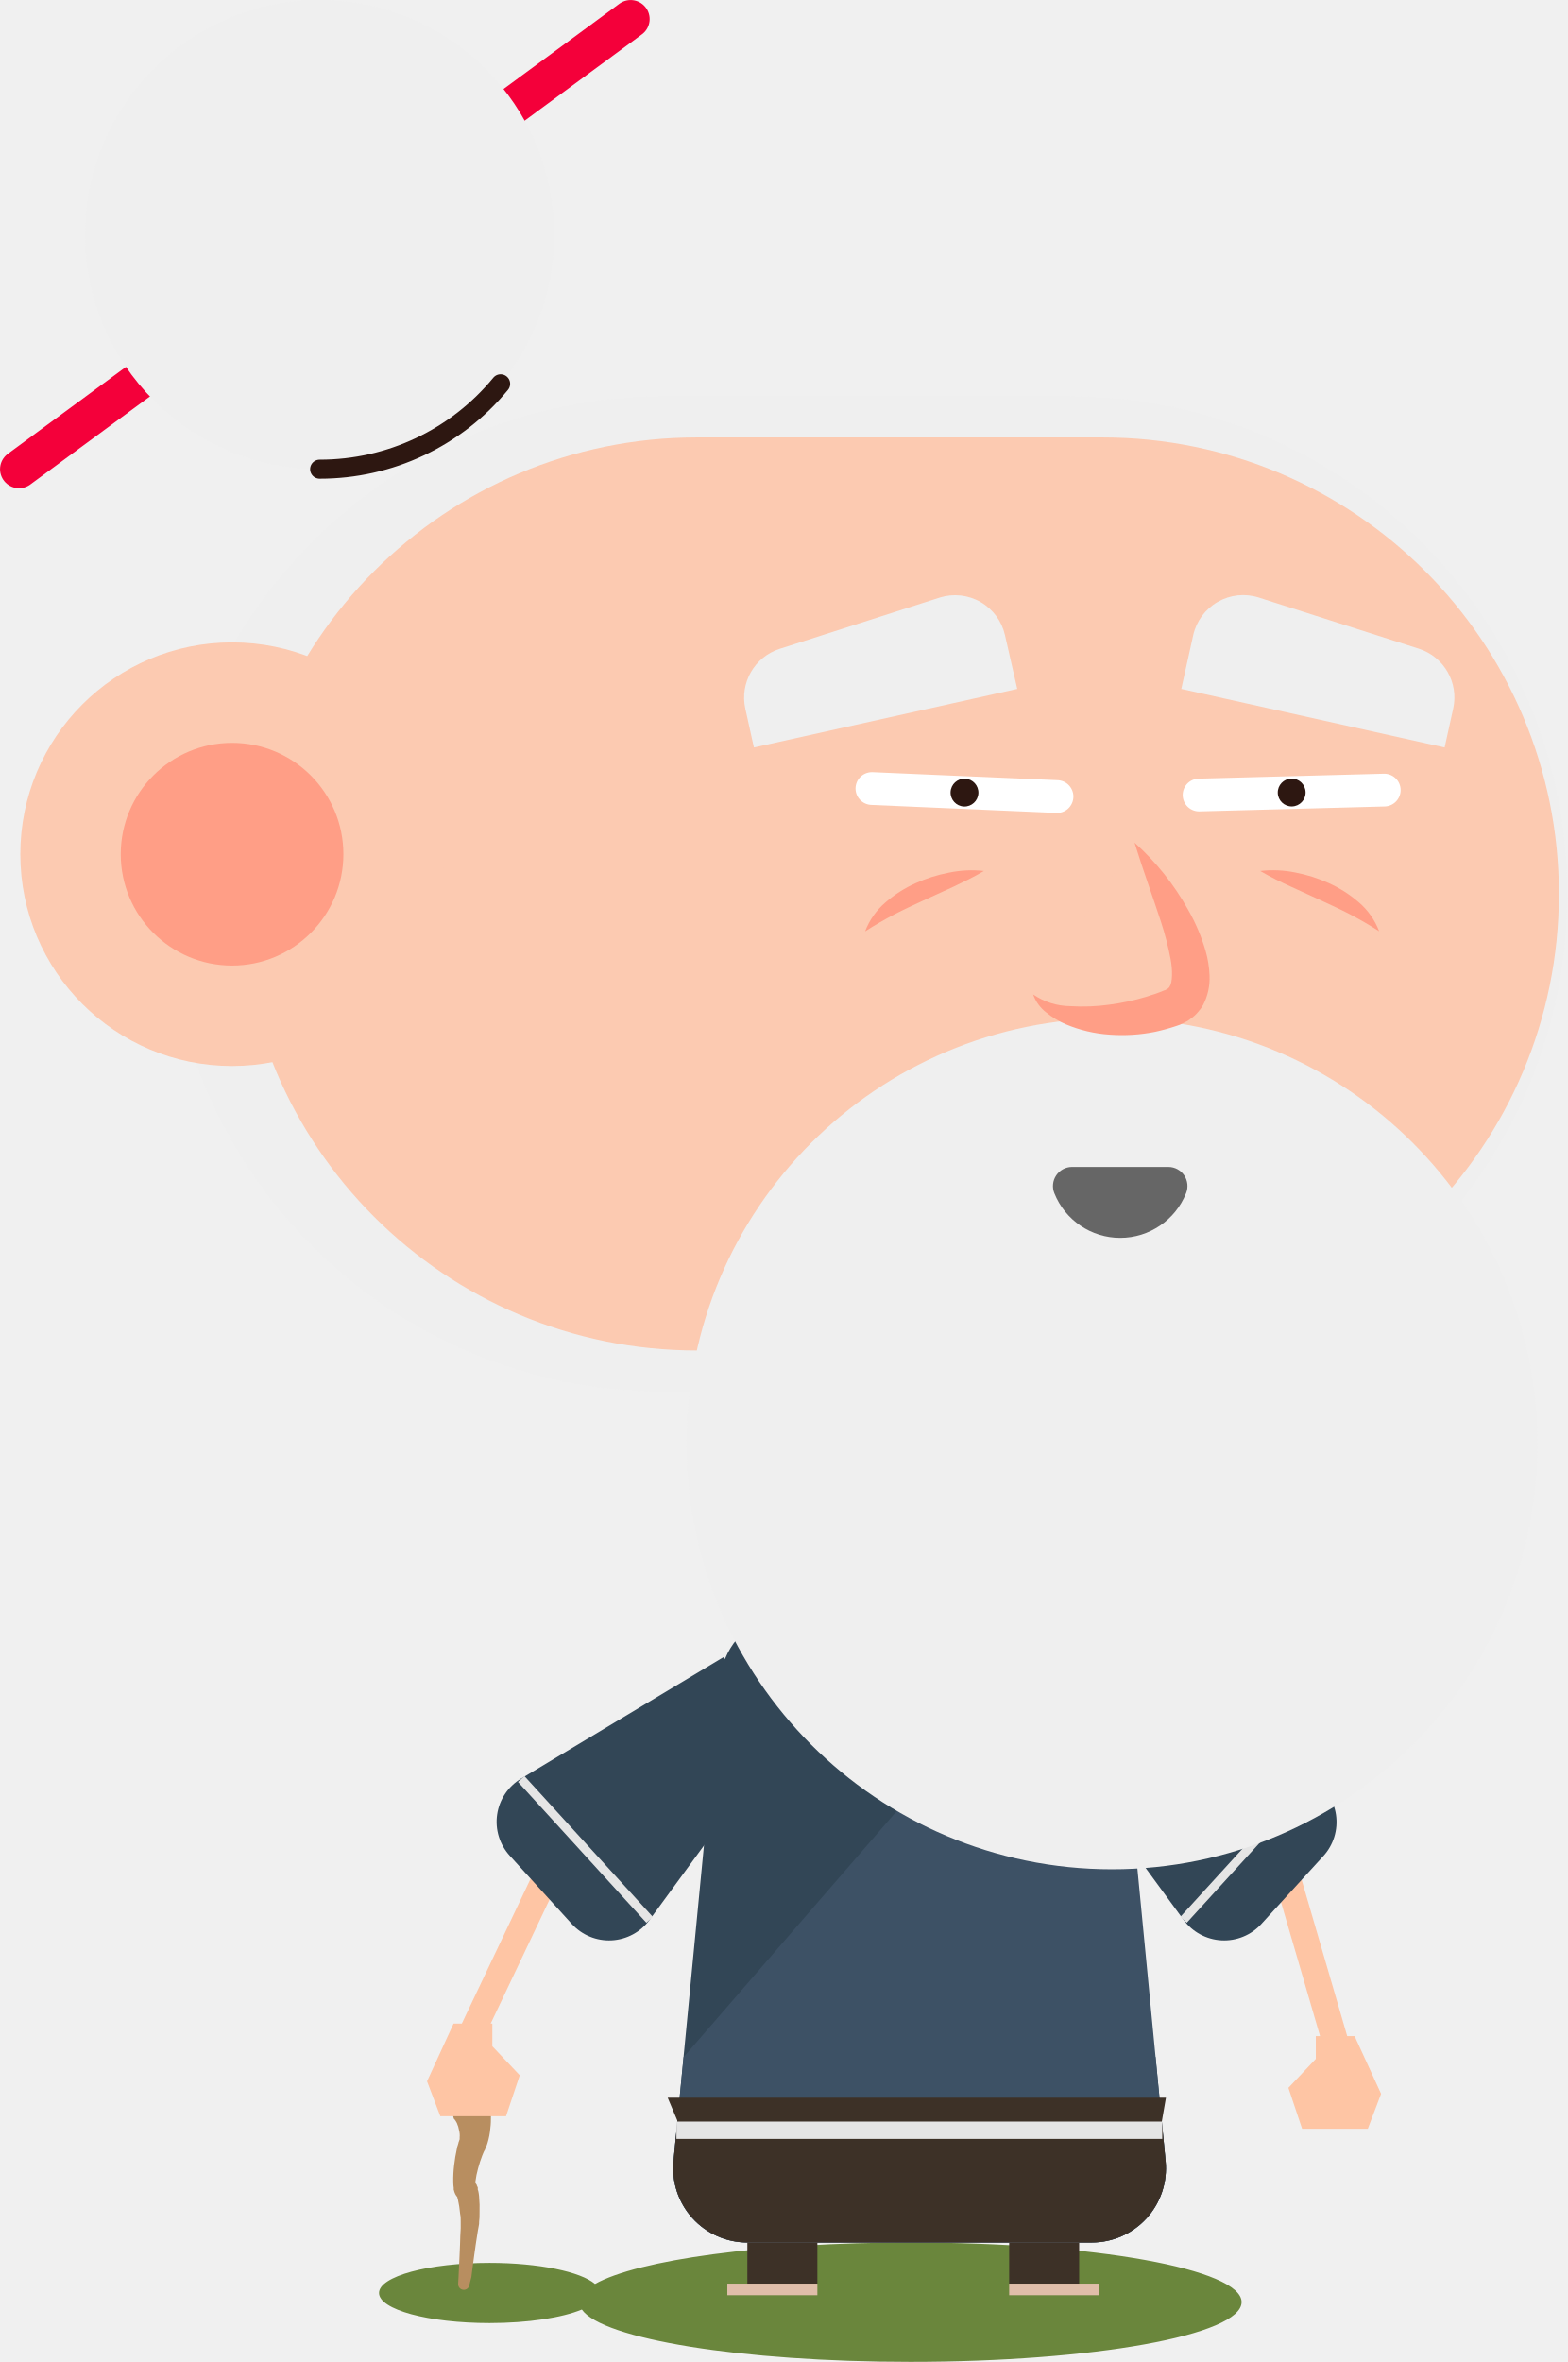
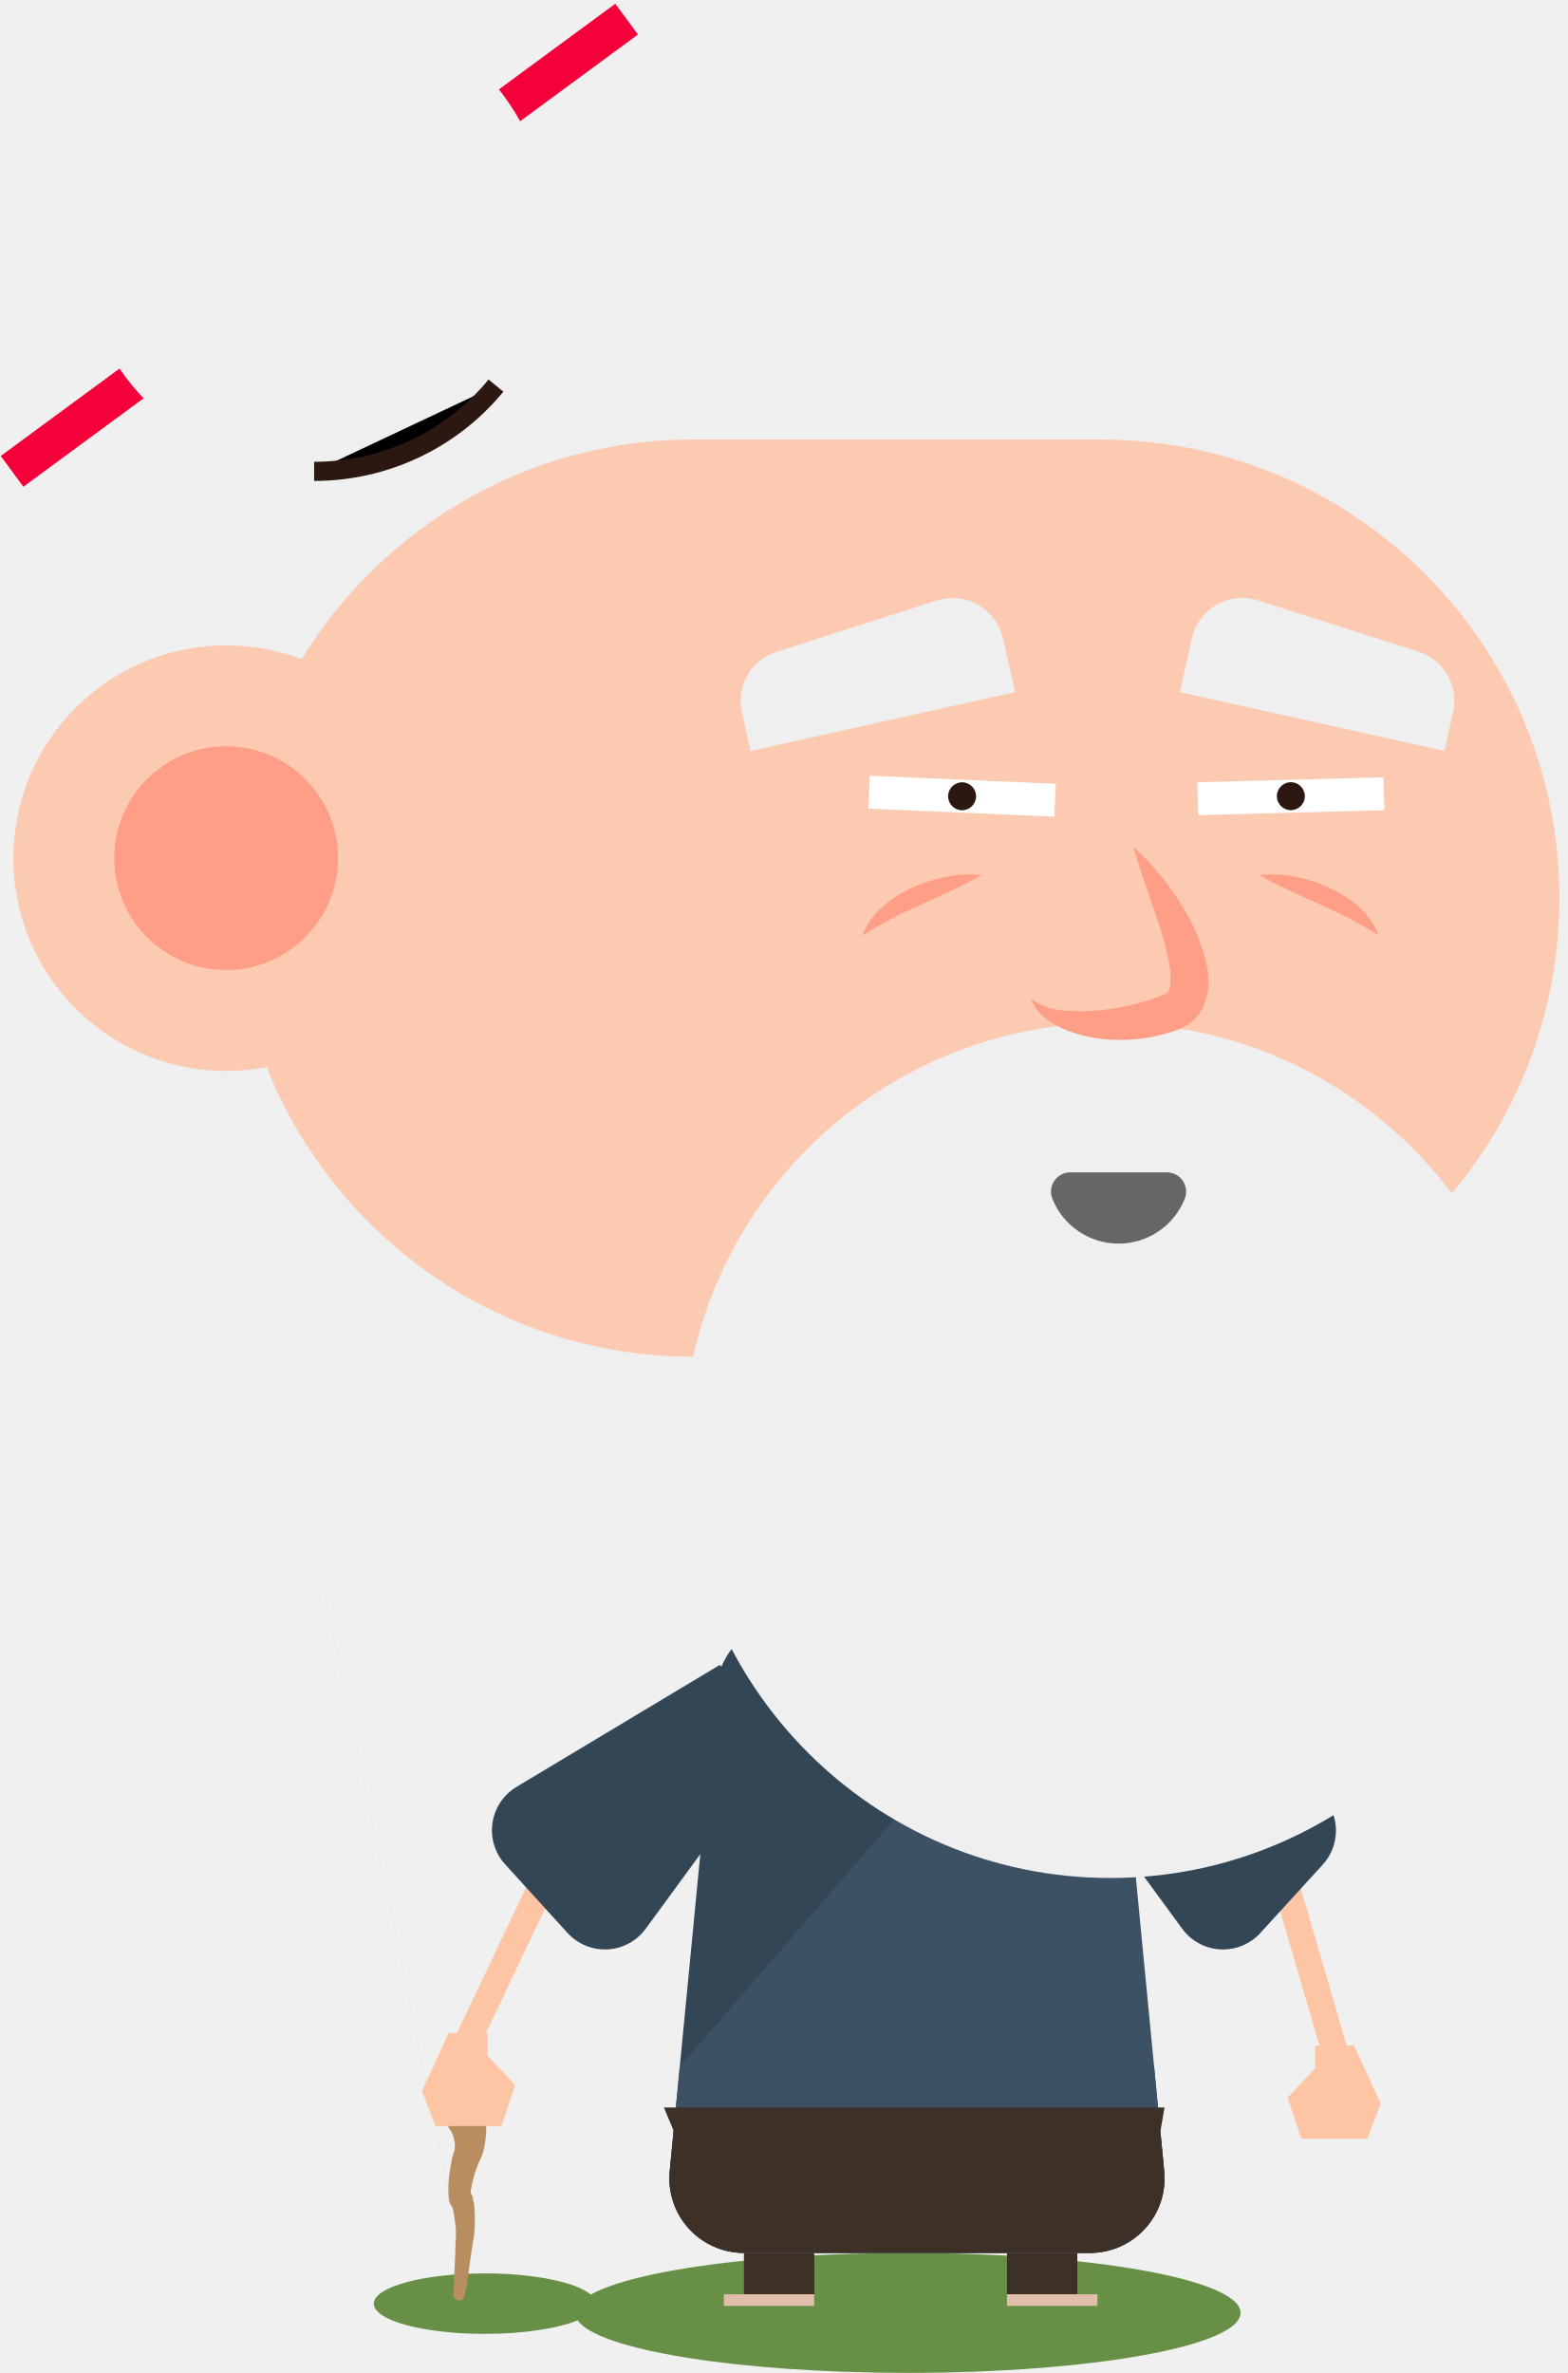
- <svg xmlns="http://www.w3.org/2000/svg" viewBox="0 0 222.98 336">
-   <defs>
-     <style>.cls-1{fill:#6a863c;}.cls-10,.cls-11,.cls-12,.cls-16,.cls-18,.cls-2,.cls-5{fill:none;}.cls-2{stroke:#fec5a4;stroke-width:3.71px;}.cls-10,.cls-11,.cls-12,.cls-16,.cls-2,.cls-5{stroke-miterlimit:10;}.cls-3{fill:#fec5a4;}.cls-4{fill:#324656;}.cls-10,.cls-5{stroke:#e5e5e5;}.cls-5{stroke-width:1.24px;}.cls-6{fill:#b88e60;}.cls-7{fill:#3d5165;}.cls-8{fill:#3d3127;}.cls-9{fill:#e0beaa;}.cls-10{stroke-width:2.47px;}.cls-11{stroke:#efefef;stroke-width:11.72px;}.cls-12{stroke:#f4003a;stroke-width:5.41px;}.cls-12,.cls-16,.cls-18{stroke-linecap:round;}.cls-13{fill:#fccab1;}.cls-14{fill:#ff9e86;}.cls-15{fill:#efefef;}.cls-16{stroke:#2d1711;stroke-width:2.71px;}.cls-17{fill:#666;}.cls-18{stroke:#fff;stroke-linejoin:round;stroke-width:4.66px;}.cls-19{fill:#2d1711;}</style>
-   </defs>
-   <g id="Capa_2" data-name="Capa 2">
-     <g id="Capa_1-2" data-name="Capa 1">
-       <path class="cls-1" d="M129.54,319c-21,0-38.8,2.48-44.88,5.9-2-1.73-8-3-15-3-8.69,0-15.73,1.91-15.73,4.28s7,4.28,15.73,4.28c5.49,0,10.31-.76,13.13-1.92,2.89,4.19,22.71,7.44,46.75,7.44,26,0,47.12-3.8,47.12-8.5S155.57,319,129.54,319Z" />
-       <line class="cls-2" x1="183.13" y1="266.91" x2="190.15" y2="290.99" />
-       <polygon class="cls-3" points="187.22 292.88 183.32 297 185.27 302.82 194.62 302.82 196.51 297.85 192.74 289.64 187.22 289.64 187.22 292.88" />
-       <path class="cls-4" d="M148.58,246,168.4,273.1a7.16,7.16,0,0,0,11.07.59l8.81-9.65a7.16,7.16,0,0,0-1.61-11L157.9,235.81Z" />
-       <line class="cls-5" x1="186.67" y1="253.07" x2="168.4" y2="273.1" />
-       <path class="cls-6" d="M69.85,299.71a.31.31,0,0,0,0,.11c0,.1,0,.18,0,.31s0,.59,0,1,0,1-.08,1.57a10,10,0,0,1-.41,2.17l-.11.32-.14.33-.08.17,0,0h0v0h0l0,.05-.09.16-.08.15-.08.18-.16.39a17.5,17.5,0,0,0-.59,1.81,13,13,0,0,0-.39,1.93c0,.14,0,.28,0,.36a.11.11,0,0,1,0,0s0,0,0,0l0-.07,0,0,0-.08-.05-.07v0l0,0-.06-.07-.13-.12,0,0,.13.11h0l.12.13.12.16.06.08,0,.07a2.5,2.5,0,0,1,.15.31l0,.13,0,.11c0,.08,0,.15.06.22a6.42,6.42,0,0,1,.12.73,19.82,19.82,0,0,1,.07,2.5c0,.4,0,.8-.06,1.2,0,.21,0,.4-.07.67l-.1.54c-.11.69-.22,1.39-.31,2l-.26,1.86-.21,1.57-.15,1.21L66.79,325h0a.8.8,0,0,1-1.6-.14s.09-1.55.19-3.87l.08-1.88c0-.67.05-1.36.09-2.12l0-.55c0-.1,0-.28,0-.44,0-.34,0-.7-.08-1.07a15.78,15.78,0,0,0-.33-2.11,3.24,3.24,0,0,0-.13-.4l0-.06v0h0s0,0,0,.05l0,0,0,.05.08.1,0,0h0l0,0h0l.12.1,0,0-.18-.17-.08-.09,0,0,0,0-.09-.14-.08-.14-.05-.11-.08-.2c0-.1-.07-.22-.09-.3s0-.18,0-.25a6.2,6.2,0,0,1-.07-.79,17.7,17.7,0,0,1,.13-2.51,21.2,21.2,0,0,1,.38-2.26c0-.18.09-.37.14-.55l.08-.28c0-.09.05-.18.09-.29l.09-.27,0-.05h0l0,0h0v0l0-.09v-.11a2.78,2.78,0,0,0-.08-1A4,4,0,0,0,65,302a3.05,3.05,0,0,0-.33-.52s-.08-.09-.1-.09,0,0,0,0a2.79,2.79,0,1,1,5.34-1.63Z" />
-       <line class="cls-2" x1="77.71" y1="266.91" x2="67.12" y2="289.21" />
-       <polygon class="cls-3" points="70.05 291.09 73.95 295.21 72 301.04 62.65 301.04 60.76 296.07 64.53 287.86 70.05 287.86 70.05 291.09" />
-       <path class="cls-3" d="M153.2,315.14H108.45a9.65,9.65,0,0,1-9.6-10.57l6-62.59a9.65,9.65,0,0,1,9.6-8.72h32.67a9.65,9.65,0,0,1,9.6,8.72l6,62.59A9.65,9.65,0,0,1,153.2,315.14Z" />
-       <path class="cls-4" d="M102.44,238.93l-6.61,68.5A10.56,10.56,0,0,0,106.34,319h49a10.56,10.56,0,0,0,10.51-11.57l-1.43-14.8L110,229.81A10.56,10.56,0,0,0,102.44,238.93Z" />
-       <path class="cls-7" d="M106.34,319h49a10.56,10.56,0,0,0,10.51-11.57l-6.61-68.5a10.56,10.56,0,0,0-7.54-9.12L97.26,292.64l-1.43,14.8A10.56,10.56,0,0,0,106.34,319Z" />
-       <rect class="cls-8" x="106.34" y="319.01" width="9.96" height="5.85" />
-       <rect class="cls-8" x="143.59" y="319.01" width="9.96" height="5.85" />
-       <rect class="cls-9" x="103.49" y="324.85" width="12.81" height="1.65" />
-       <rect class="cls-9" x="143.59" y="324.85" width="12.81" height="1.65" />
-       <path class="cls-4" d="M112.26,246,92.43,273.1a7.16,7.16,0,0,1-11.07.59L72.55,264a7.16,7.16,0,0,1,1.61-11l28.77-17.26Z" />
-       <line class="cls-5" x1="74.16" y1="253.07" x2="92.43" y2="273.1" />
-       <path class="cls-8" d="M106.34,319h49a10.56,10.56,0,0,0,10.51-11.57l-.54-5.64.59-3.39H95l1.39,3.29-.55,5.75A10.56,10.56,0,0,0,106.34,319Z" />
-       <line class="cls-10" x1="96.25" y1="303.03" x2="165.37" y2="303.03" />
-       <rect class="cls-11" x="29.52" y="62.23" width="187.6" height="129.88" rx="64.94" ry="64.94" transform="translate(246.65 254.34) rotate(180)" />
-       <line class="cls-12" x1="89.73" y1="2.71" x2="2.71" y2="66.74" />
-       <rect class="cls-13" x="34.21" y="62.23" width="187.6" height="129.88" rx="64.94" ry="64.94" transform="translate(256.02 254.34) rotate(180)" />
-       <path class="cls-14" d="M140,123.9c-1.46.87-2.91,1.56-4.34,2.24l-4.27,1.95c-1.4.66-2.8,1.28-4.17,2s-2.69,1.47-4.13,2.4a10.12,10.12,0,0,1,2.92-4.14,17.35,17.35,0,0,1,4.26-2.71,20.86,20.86,0,0,1,4.74-1.5A15.83,15.83,0,0,1,140,123.9Z" />
-       <path class="cls-14" d="M179.31,123.9a15.83,15.83,0,0,1,5,.22,20.86,20.86,0,0,1,4.74,1.5,17.35,17.35,0,0,1,4.26,2.71,10.12,10.12,0,0,1,2.92,4.14c-1.44-.92-2.76-1.68-4.13-2.4s-2.77-1.34-4.17-2l-4.27-1.95C182.22,125.46,180.78,124.77,179.31,123.9Z" />
-       <circle class="cls-15" cx="45.48" cy="33.37" r="33.37" />
-       <path class="cls-16" d="M71.23,54.6A33.3,33.3,0,0,1,45.48,66.74" />
-       <circle class="cls-15" cx="158.22" cy="205.38" r="60.53" />
-       <path class="cls-13" d="M161.43,119.87s13.53,20.31,5.41,23.47-17.59,1.76-19.84-1.85" />
-       <path class="cls-14" d="M161.43,119.87a36.79,36.79,0,0,1,7.62,9.54,26.89,26.89,0,0,1,2.49,5.87,14.53,14.53,0,0,1,.56,3.49,8.27,8.27,0,0,1-.92,4.2,5.08,5.08,0,0,1-.73,1,4.86,4.86,0,0,1-.94.88l-.52.37c-.18.1-.36.19-.54.28l-.54.26a3.85,3.85,0,0,1-.42.15,27.75,27.75,0,0,1-3.15.87,23.93,23.93,0,0,1-6.44.4,19.36,19.36,0,0,1-6.25-1.47,11.58,11.58,0,0,1-2.78-1.68,5.57,5.57,0,0,1-1.87-2.57,9.53,9.53,0,0,0,5.32,1.67,27.5,27.5,0,0,0,5.5-.21,33.62,33.62,0,0,0,5.29-1.13c.42-.15.85-.28,1.27-.41s.82-.32,1.24-.48c.09,0,.24-.08.28-.11l.12-.07.12-.06.07-.07a.31.31,0,0,0,.13-.13c.05,0,.07-.11.11-.17.36-.51.43-2.24.1-3.9a42.53,42.53,0,0,0-1.38-5.32C164,127.47,162.63,123.79,161.43,119.87Z" />
-       <path class="cls-17" d="M152.52,166a2.72,2.72,0,0,0-2.5,3.74,10.09,10.09,0,0,0,18.74,0,2.72,2.72,0,0,0-2.5-3.74Z" />
-       <path class="cls-15" d="M107.27,106.33,144.74,98,143,90.38A7.28,7.28,0,0,0,133.72,85L110.94,92.3a7.28,7.28,0,0,0-4.89,8.51Z" />
-       <path class="cls-15" d="M205.55,106.33,168.08,98l1.7-7.66A7.28,7.28,0,0,1,179.1,85l22.78,7.28a7.28,7.28,0,0,1,4.89,8.51Z" />
-       <circle class="cls-13" cx="33.02" cy="121.51" r="30.13" />
-       <circle class="cls-14" cx="33.02" cy="121.51" r="15.84" />
-       <line class="cls-18" x1="196.96" y1="112.39" x2="170.61" y2="113.09" />
-       <circle class="cls-19" cx="183.79" cy="112.74" r="1.98" transform="translate(-2.93 4.91) rotate(-1.52)" />
-       <line class="cls-18" x1="124.06" y1="112.17" x2="150.4" y2="113.31" />
-       <circle class="cls-19" cx="137.23" cy="112.74" r="1.98" transform="translate(18.66 244.97) rotate(-87.52)" />
+ <svg xmlns="http://www.w3.org/2000/svg" width="222px" height="336px" viewBox="0 0 222 336" version="1.1">
+   <defs />
+   <g id="Page-1" stroke="none" stroke-width="1" fill="none" fill-rule="evenodd">
+     <g id="pers-registro" transform="translate(1, 0)">
+       <g id="Capa_2">
+         <g id="Capa_1-2">
+           <path d="M127.54,319 C106.54,319 88.74,321.48 82.66,324.9 C80.66,323.17 74.66,321.9 67.66,321.9 C58.97,321.9 51.93,323.81 51.93,326.18 C51.93,328.55 58.93,330.46 67.66,330.46 C73.15,330.46 77.97,329.7 80.79,328.54 C83.68,332.73 103.5,335.98 127.54,335.98 C153.54,335.98 174.66,332.18 174.66,327.48 C174.66,322.78 153.57,319 127.54,319 L127.54,319 Z" id="Shape" fill-opacity="0.85" fill="#507E28" />
+           <path d="M181.13,266.91 L188.15,290.99" id="Shape" stroke="#FEC5A4" stroke-width="3.71" fill="#000000" />
+           <path d="M185.22,292.88 L181.32,297 L183.27,302.82 L192.62,302.82 L194.51,297.85 L190.74,289.64 L185.22,289.64 L185.22,292.88 L185.22,292.88 Z" id="Shape" fill="#FEC5A4" />
+           <path d="M146.58,246 L166.4,273.1 C167.669,274.833 169.65,275.905 171.795,276.019 C173.94,276.133 176.024,275.278 177.47,273.69 L186.28,264.04 C187.74,262.452 188.406,260.291 188.094,258.157 C187.782,256.022 186.524,254.143 184.67,253.04 L155.9,235.81 L146.58,246 Z" id="Shape" fill="#324656" />
+           <path d="M184.67,253.07 L166.4,273.1" id="Shape" fill="#000000" />
+           <path d="M67.85,299.71 C67.843,299.746 67.843,299.784 67.85,299.82 L67.85,300.13 L67.85,301.13 C67.85,301.54 67.85,302.13 67.77,302.7 C67.714,303.436 67.576,304.164 67.36,304.87 L67.25,305.19 L67.11,305.52 L67.03,305.69 L67.03,305.69 L67.03,305.69 L67.03,305.69 L67.03,305.69 L67.03,305.74 L66.94,305.9 L66.86,306.05 L66.78,306.23 L66.62,306.62 C66.391,307.212 66.194,307.816 66.03,308.43 C65.851,309.063 65.721,309.708 65.64,310.36 L65.64,310.72 C65.64,310.8 65.64,310.72 65.64,310.72 L65.64,310.65 L65.64,310.65 L65.64,310.57 L65.59,310.5 L65.59,310.5 L65.59,310.5 L65.53,310.43 L65.4,310.31 L65.4,310.31 L65.53,310.42 L65.53,310.42 L65.65,310.55 L65.77,310.71 L65.83,310.79 L65.83,310.86 C65.887,310.96 65.937,311.063 65.98,311.17 L65.98,311.3 L65.98,311.41 C65.98,311.49 65.98,311.56 66.04,311.63 C66.094,311.871 66.134,312.115 66.16,312.36 C66.236,313.191 66.259,314.026 66.23,314.86 C66.23,315.26 66.23,315.66 66.17,316.06 C66.17,316.27 66.17,316.46 66.1,316.73 L66,317.27 C65.89,317.96 65.78,318.66 65.69,319.27 L65.43,321.13 L65.22,322.7 L65.07,323.91 L64.79,325 L64.79,325 C64.751,325.442 64.362,325.769 63.92,325.73 C63.478,325.691 63.151,325.302 63.19,324.86 C63.229,324.418 63.28,323.31 63.38,320.99 L63.46,319.11 C63.46,318.44 63.51,317.75 63.55,316.99 L63.55,316.44 L63.55,316 C63.55,315.66 63.55,315.3 63.47,314.93 C63.408,314.22 63.298,313.515 63.14,312.82 C63.105,312.684 63.062,312.55 63.01,312.42 L63.01,312.36 L63.01,312.36 L63.01,312.36 C-2,-2.84217094e-14 63.01,312.36 63.01,312.41 L63.01,312.41 L63.01,312.46 L63.09,312.56 L63.09,312.56 L63.09,312.56 L63.09,312.56 L63.09,312.56 L63.21,312.66 L63.21,312.66 L63.03,312.49 L62.95,312.4 L62.95,312.4 L62.95,312.4 L62.86,312.26 L62.78,312.12 L62.73,312.01 L62.65,311.81 C62.65,311.71 62.58,311.59 62.56,311.51 C62.54,311.43 62.56,311.33 62.56,311.26 C62.52,310.998 62.496,310.735 62.49,310.47 C62.474,309.631 62.517,308.793 62.62,307.96 C62.706,307.2 62.833,306.446 63,305.7 C63,305.52 63.09,305.33 63.14,305.15 L63.22,304.87 C63.22,304.78 63.27,304.69 63.31,304.58 L63.4,304.31 L63.4,304.26 L63.4,304.26 L63.4,304.26 L63.4,304.26 L63.4,304.26 L63.4,304.17 L63.4,304.06 C63.434,303.725 63.407,303.386 63.32,303.06 C63.263,302.694 63.155,302.337 63,302 C62.908,301.816 62.797,301.642 62.67,301.48 C62.543,301.318 62.59,301.39 62.57,301.39 C62.55,301.39 62.57,301.39 62.57,301.39 C62.12,299.915 62.95,298.355 64.425,297.905 C65.9,297.455 67.46,298.285 67.91,299.76 L67.85,299.71 Z" id="Shape" fill="#B88E60" />
+           <path d="M75.71,266.91 L65.12,289.21" id="Shape" stroke="#FEC5A4" stroke-width="3.71" fill="#000000" />
+           <path d="M68.05,291.09 L71.95,295.21 L70,301.04 L60.65,301.04 L58.76,296.07 L62.53,287.86 L68.05,287.86 L68.05,291.09 L68.05,291.09 Z" id="Shape" fill="#FEC5A4" />
+           <path d="M151.2,315.14 L106.45,315.14 C103.732,315.138 101.14,313.99 99.313,311.978 C97.485,309.966 96.591,307.276 96.85,304.57 L102.85,241.98 C103.329,237.036 107.483,233.263 112.45,233.26 L145.12,233.26 C150.087,233.263 154.241,237.036 154.72,241.98 L160.72,304.57 C160.978,307.262 160.094,309.939 158.284,311.949 C156.474,313.958 153.904,315.116 151.2,315.14 L151.2,315.14 Z" id="Shape" fill="#FEC5A4" />
+           <path d="M100.44,238.93 L93.83,307.43 C93.545,310.392 94.524,313.337 96.525,315.54 C98.526,317.743 101.364,319 104.34,319 L153.34,319 C156.316,319 159.154,317.743 161.155,315.54 C163.156,313.337 164.135,310.392 163.85,307.43 L162.42,292.63 L108,229.81 C103.852,231.017 100.857,234.63 100.44,238.93 L100.44,238.93 Z" id="Shape" fill="#324656" />
+           <path d="M104.34,319 L153.34,319 C156.316,319 159.154,317.743 161.155,315.54 C163.156,313.337 164.135,310.392 163.85,307.43 L157.24,238.93 C156.826,234.635 153.841,231.024 149.7,229.81 L95.26,292.64 L93.83,307.44 C93.548,310.401 94.528,313.343 96.529,315.544 C98.53,317.744 101.366,318.999 104.34,319 L104.34,319 Z" id="Shape" fill="#3D5165" />
+           <rect id="Rectangle-path" fill="#3D3127" x="104.34" y="319.01" width="9.96" height="5.85" />
+           <rect id="Rectangle-path" fill="#3D3127" x="141.59" y="319.01" width="9.96" height="5.85" />
+           <rect id="Rectangle-path" fill="#E0BEAA" x="101.49" y="324.85" width="12.81" height="1.65" />
+           <rect id="Rectangle-path" fill="#E0BEAA" x="141.59" y="324.85" width="12.81" height="1.65" />
+           <path d="M110.26,246 L90.43,273.1 C89.161,274.833 87.18,275.905 85.035,276.019 C82.89,276.133 80.806,275.278 79.36,273.69 L70.55,264 C69.09,262.412 68.424,260.251 68.736,258.117 C69.048,255.982 70.306,254.103 72.16,253 L100.93,235.74 L110.26,246 Z" id="Shape" fill="#324656" />
+           <path d="M72.16,253.07 L90.43,273.1" id="Shape" fill="#000000" />
+           <path d="M104.34,319 L153.34,319 C156.316,319 159.154,317.743 161.155,315.54 C163.156,313.337 164.135,310.392 163.85,307.43 L163.31,301.79 L163.9,298.4 L93,298.4 L94.39,301.69 L93.84,307.44 C93.559,310.399 94.537,313.34 96.536,315.54 C98.534,317.74 101.368,318.996 104.34,319 L104.34,319 Z" id="Shape" fill="#3D3127" />
+           <path d="M94.25,303.03 L163.37,303.03" id="Shape" fill="#000000" />
+           <rect id="Rectangle-path" stroke="#EFEFEF" stroke-width="11.72" fill="#000000" transform="translate(121.33, 127.17) rotate(180) translate(-121.33, -127.17) " x="27.53" y="62.23" width="187.6" height="129.88" rx="64.94" />
+           <path d="M87.73,2.71 L0.71,66.74" id="Shape" stroke="#F4003A" stroke-width="5.41" fill="#000000" />
+           <rect id="Rectangle-path" fill="#FCCAB1" transform="translate(126.01, 127.17) rotate(180) translate(-126.01, -127.17) " x="32.21" y="62.23" width="187.6" height="129.88" rx="64.94" />
+           <path d="M138,123.9 C136.54,124.77 135.09,125.46 133.66,126.14 L129.39,128.09 C127.99,128.75 126.59,129.37 125.22,130.09 C123.85,130.81 122.53,131.56 121.09,132.49 C121.697,130.885 122.701,129.46 124.01,128.35 C125.29,127.244 126.725,126.331 128.27,125.64 C129.785,124.953 131.376,124.449 133.01,124.14 C134.65,123.796 136.334,123.715 138,123.9 L138,123.9 Z" id="Shape" fill="#FF9E86" />
+           <path d="M177.31,123.9 C178.978,123.708 180.666,123.782 182.31,124.12 C183.944,124.429 185.535,124.933 187.05,125.62 C188.595,126.311 190.03,127.224 191.31,128.33 C192.619,129.44 193.623,130.865 194.23,132.47 C192.79,131.55 191.47,130.79 190.1,130.07 C188.73,129.35 187.33,128.73 185.93,128.07 L181.66,126.12 C180.22,125.46 178.78,124.77 177.31,123.9 L177.31,123.9 Z" id="Shape" fill="#FF9E86" />
+           <circle id="Oval" fill="#EFEFEF" cx="43.48" cy="33.37" r="33.37" />
+           <path d="M69.23,54.6 C62.896,62.297 53.448,66.751 43.48,66.74" id="Shape" stroke="#2D1711" stroke-width="2.71" fill="#000000" />
+           <circle id="Oval" fill="#EFEFEF" cx="156.22" cy="205.38" r="60.53" />
+           <path d="M159.43,119.87 C-2,-1.42108547e-14 172.96,140.18 164.84,143.34 C156.72,146.5 147.25,145.1 145,141.49" id="Shape" fill="#FCCAB1" />
+           <path d="M159.43,119.87 C162.484,122.603 165.059,125.828 167.05,129.41 C168.11,131.261 168.946,133.232 169.54,135.28 C169.868,136.416 170.056,137.588 170.1,138.77 C170.169,140.227 169.852,141.676 169.18,142.97 C168.978,143.332 168.733,143.668 168.45,143.97 C168.177,144.304 167.861,144.6 167.51,144.85 L166.99,145.22 C166.81,145.32 166.63,145.41 166.45,145.5 L165.91,145.76 C165.773,145.818 165.633,145.868 165.49,145.91 C164.458,146.262 163.406,146.552 162.34,146.78 C160.221,147.203 158.055,147.338 155.9,147.18 C153.749,147.041 151.637,146.544 149.65,145.71 C148.649,145.283 147.713,144.718 146.87,144.03 C146.01,143.373 145.361,142.48 145,141.46 C146.567,142.535 148.42,143.116 150.32,143.13 C152.156,143.244 153.998,143.174 155.82,142.92 C157.611,142.686 159.38,142.308 161.11,141.79 C161.53,141.64 161.96,141.51 162.38,141.38 C162.8,141.25 163.2,141.06 163.62,140.9 C163.71,140.9 163.86,140.82 163.9,140.79 L164.02,140.72 L164.14,140.66 L164.21,140.59 C164.265,140.561 164.311,140.515 164.34,140.46 C164.39,140.46 164.41,140.35 164.45,140.29 C164.81,139.78 164.88,138.05 164.55,136.39 C164.205,134.589 163.744,132.812 163.17,131.07 C162,127.47 160.63,123.79 159.43,119.87 L159.43,119.87 Z" id="Shape" fill="#FF9E86" />
+           <path d="M150.52,166 C149.619,166.007 148.781,166.46 148.28,167.208 C147.78,167.957 147.682,168.905 148.02,169.74 C149.551,173.573 153.263,176.087 157.39,176.087 C161.517,176.087 165.229,173.573 166.76,169.74 C167.098,168.905 167,167.957 166.5,167.208 C165.999,166.46 165.161,166.007 164.26,166 L150.52,166 Z" id="Shape" fill="#666666" />
+           <path d="M105.27,106.33 L142.74,98 L141,90.38 C140.561,88.389 139.306,86.673 137.542,85.651 C135.778,84.628 133.666,84.392 131.72,85 L108.94,92.3 C105.355,93.446 103.235,97.136 104.05,100.81 L105.27,106.33 Z" id="Shape" fill="#EFEFEF" />
+           <path d="M203.55,106.33 L166.08,98 L167.78,90.34 C168.227,88.347 169.492,86.633 171.264,85.618 C173.037,84.602 175.154,84.378 177.1,85 L199.88,92.28 C203.465,93.426 205.585,97.116 204.77,100.79 L203.55,106.33 Z" id="Shape" fill="#EFEFEF" />
+           <circle id="Oval" fill="#FCCAB1" cx="31.02" cy="121.51" r="30.13" />
+           <circle id="Oval" fill="#FF9E86" cx="31.02" cy="121.51" r="15.84" />
+           <path d="M194.96,112.39 L168.61,113.09" id="Shape" stroke="#FFFFFF" stroke-width="4.66" fill="#000000" />
+           <circle id="Oval" fill="#2D1711" transform="translate(181.7859, 112.7351) rotate(-1.52) translate(-181.7859, -112.7351) " cx="181.786" cy="112.735" r="1.98" />
+           <path d="M122.06,112.17 L148.4,113.31" id="Shape" stroke="#FFFFFF" stroke-width="4.66" fill="#000000" />
+           <circle id="Oval" fill="#2D1711" transform="translate(135.2324, 112.7469) rotate(-87.52) translate(-135.2324, -112.7469) " cx="135.232" cy="112.747" r="1.98" />
+         </g>
+       </g>
    </g>
  </g>
</svg>
